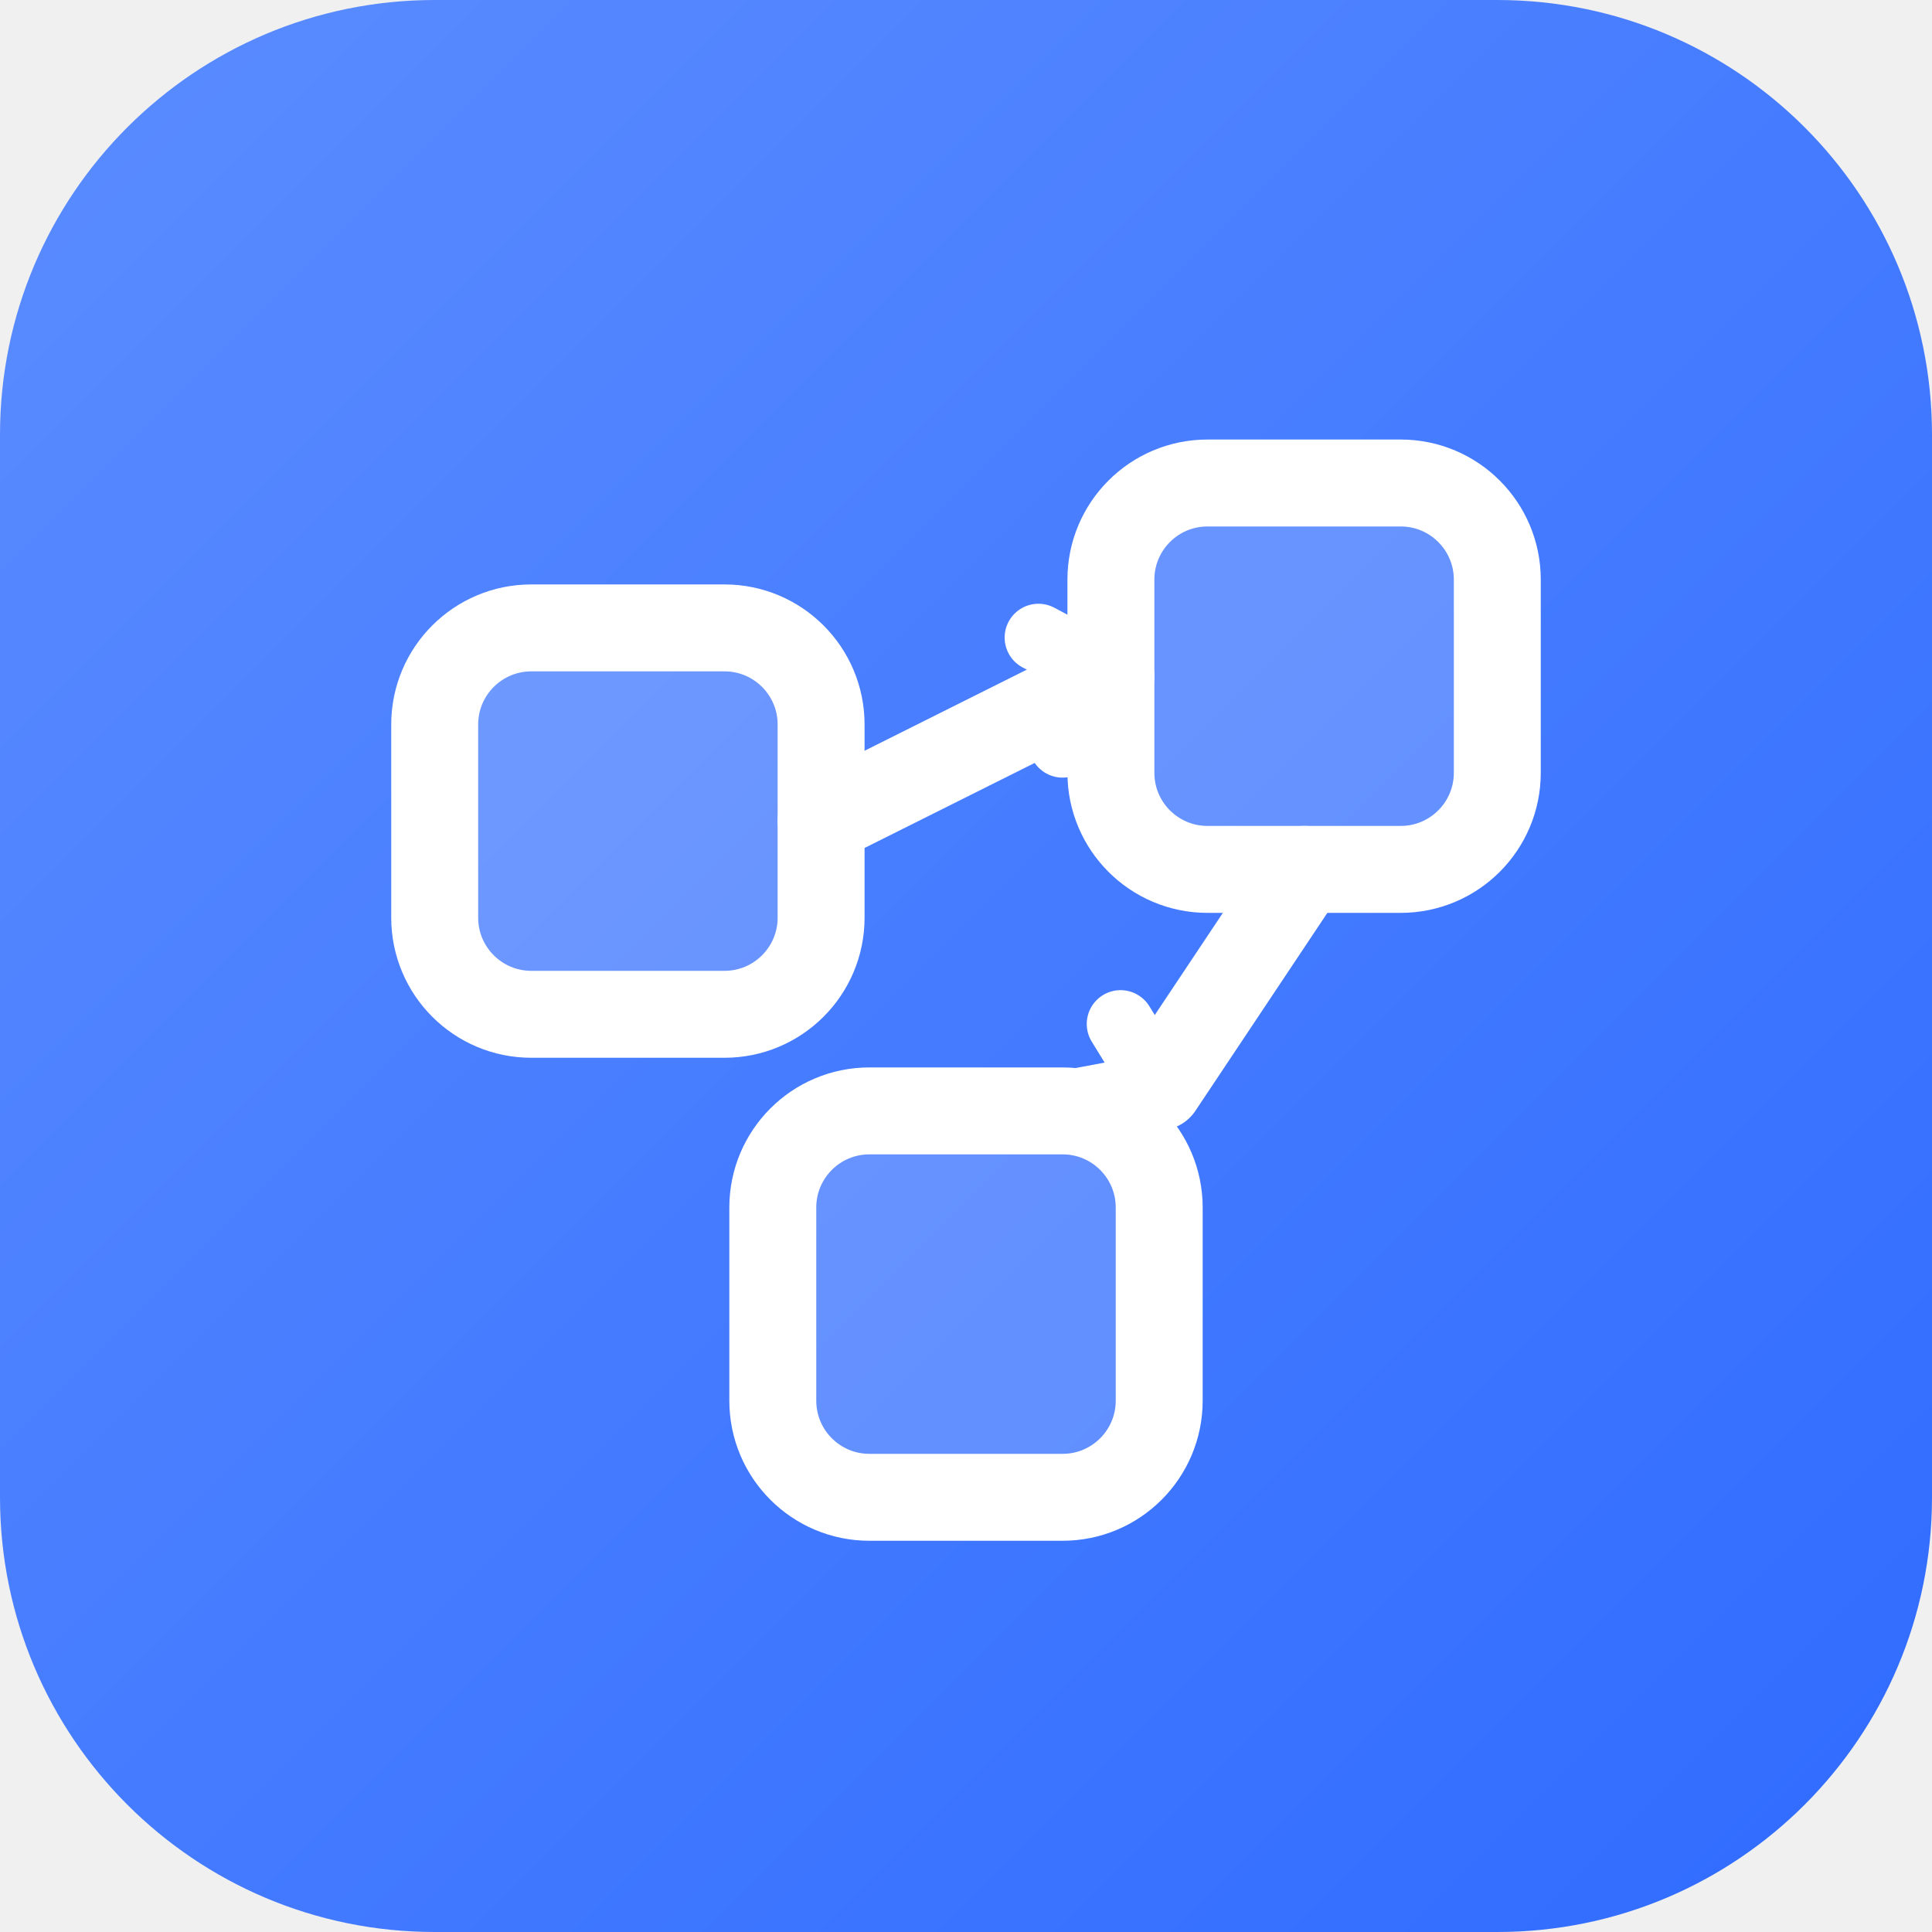
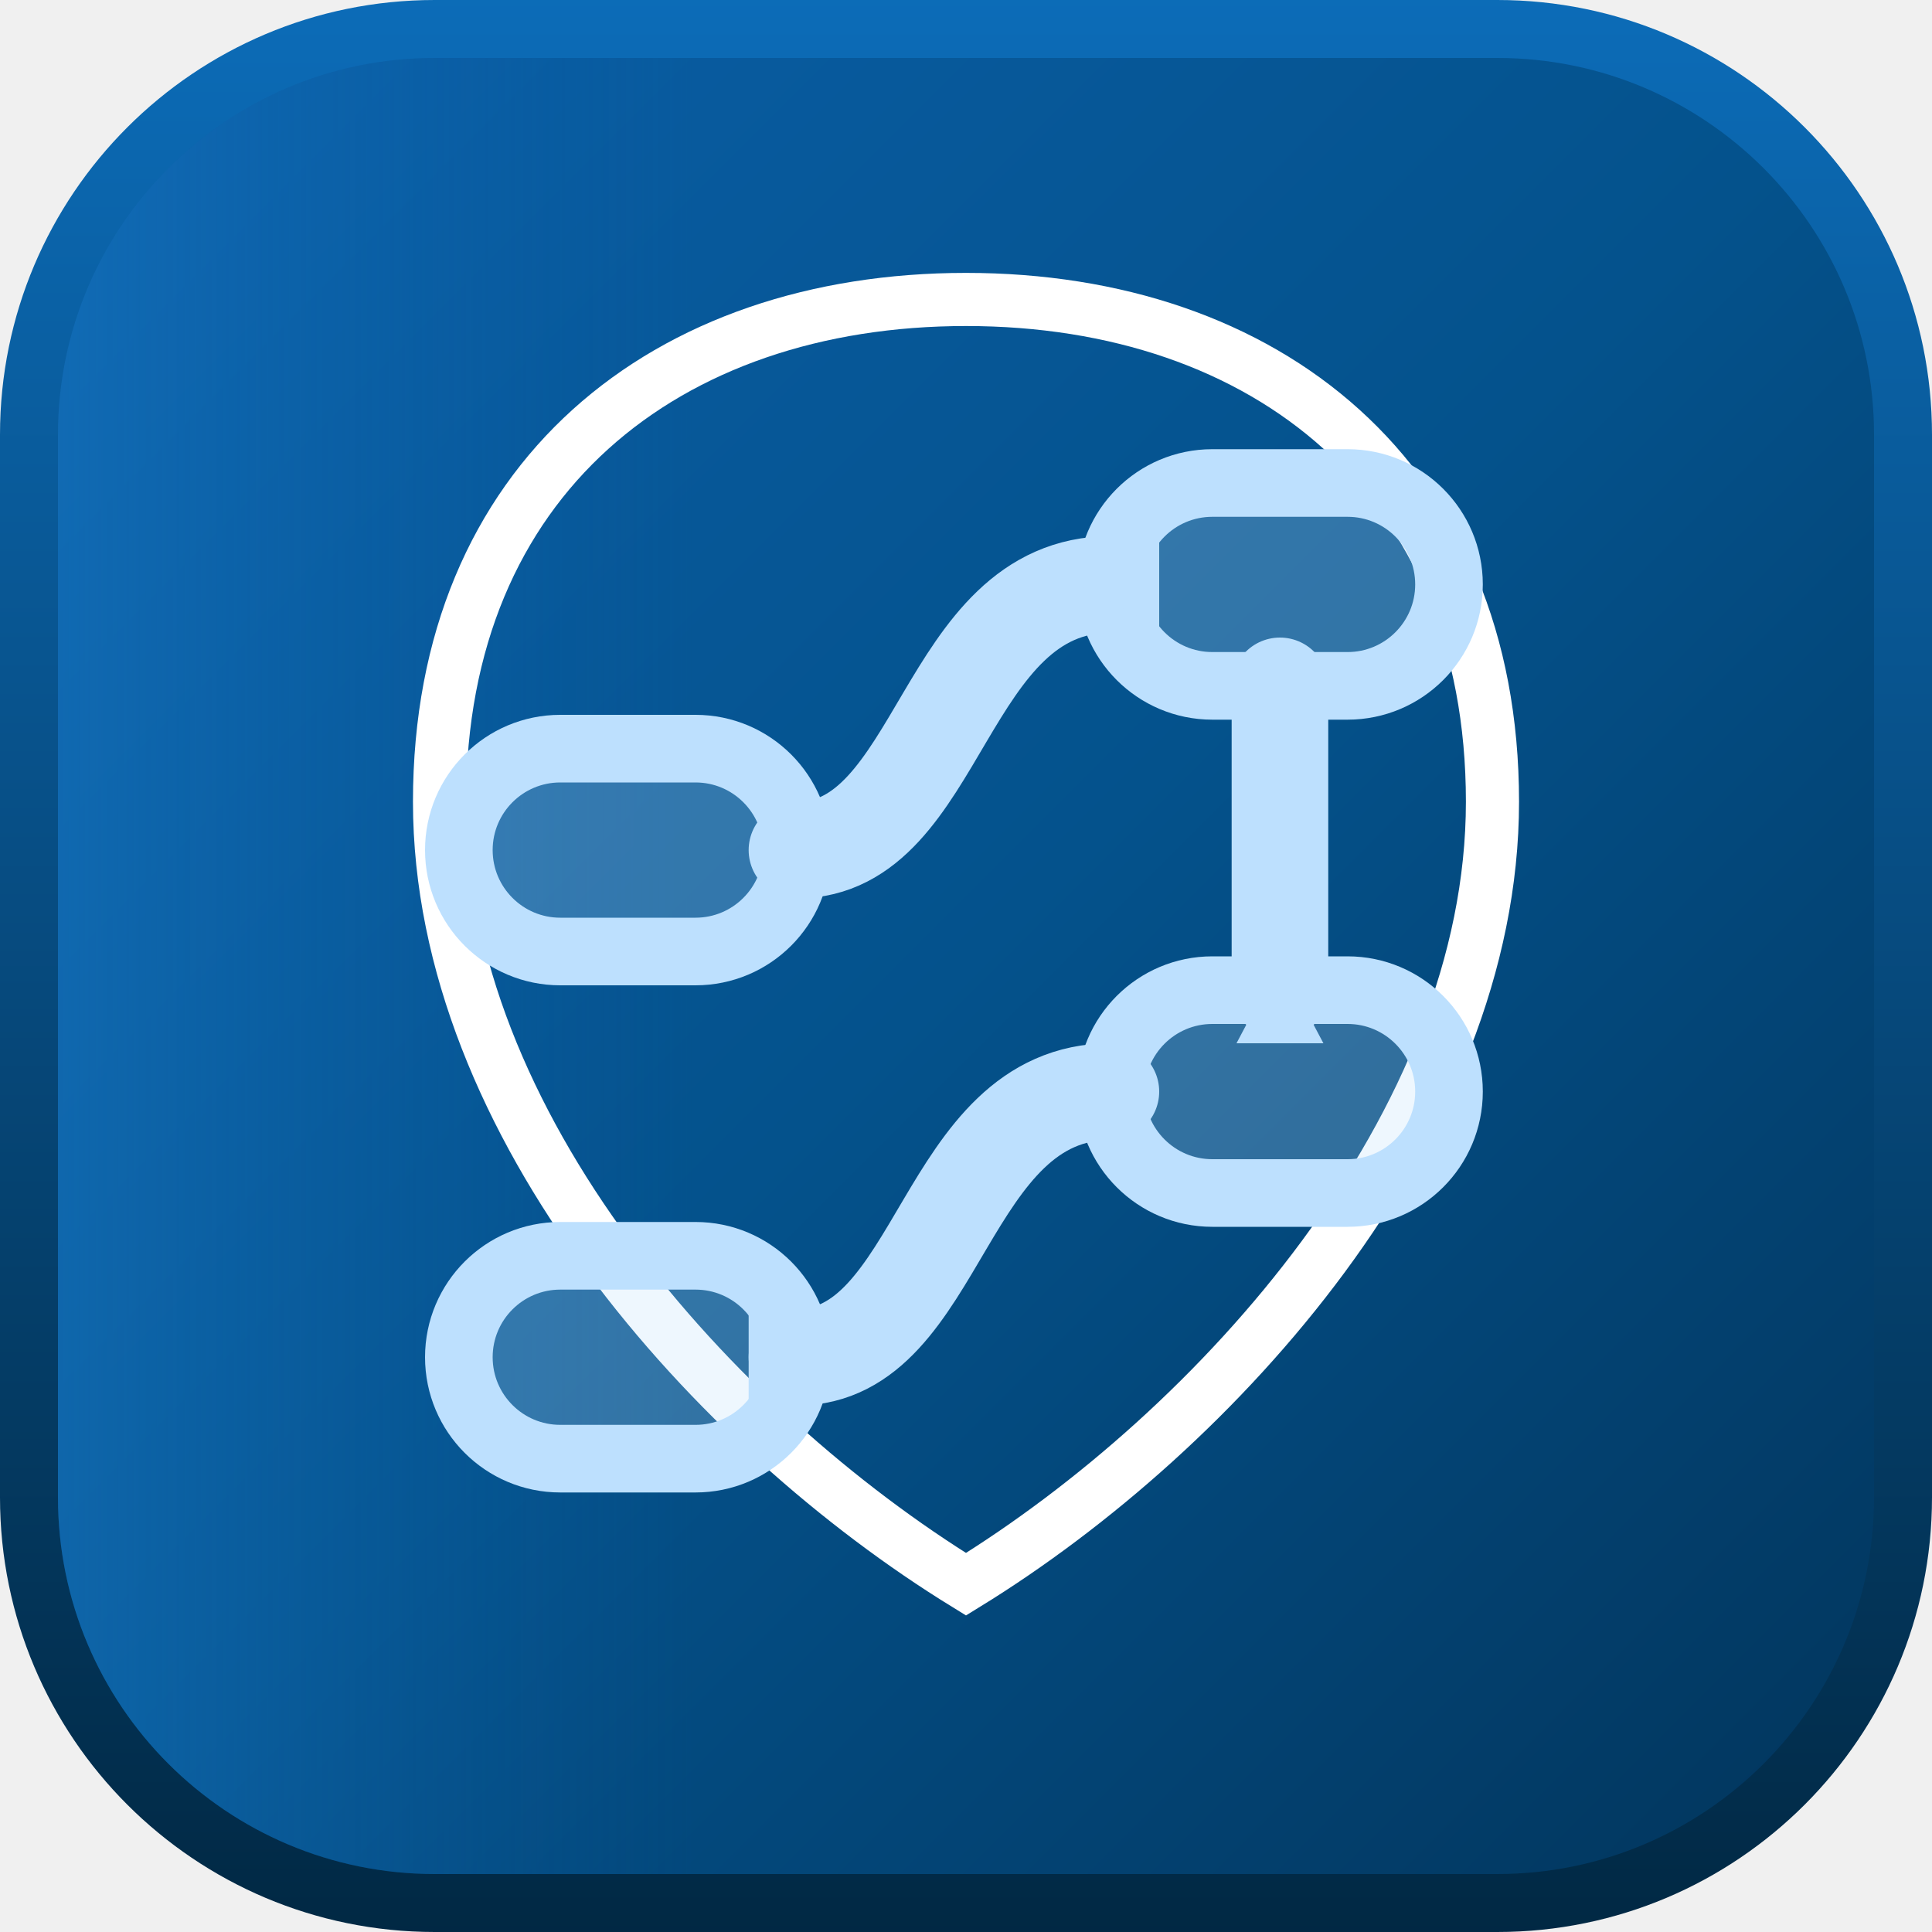
<svg xmlns="http://www.w3.org/2000/svg" viewBox="0 0 40 40" fill="none">
  <defs>
-     <linearGradient id="appIconGrad" x1="0" y1="0" x2="40" y2="40" gradientUnits="userSpaceOnUse">
-       <stop offset="0%" stop-color="#5B8CFF" />
-       <stop offset="100%" stop-color="#2F6BFF" />
+     <linearGradient id="appShieldBase" x1="0%" y1="0%" x2="100%" y2="100%">
+       <stop offset="0%" stop-color="#0A5FA8" />
+       <stop offset="50%" stop-color="#04528C" />
+       <stop offset="100%" stop-color="#02355C" />
+     </linearGradient>
+     <linearGradient id="appShieldSheen" x1="0%" y1="0%" x2="100%" y2="0%">
+       <stop offset="0%" stop-color="#1A7BC8" stop-opacity="0.45" />
+       <stop offset="35%" stop-color="#0A5FA8" stop-opacity="0" />
+     </linearGradient>
+     <linearGradient id="appShieldRim" x1="0%" y1="0%" x2="0%" y2="100%">
+       <stop offset="0%" stop-color="#0C6CB8" />
+       <stop offset="100%" stop-color="#012843" />
    </linearGradient>
  </defs>
-   <rect width="40" height="40" rx="9" fill="url(#appIconGrad)" />
-   <g stroke="#fff" stroke-width="1.8" stroke-linecap="round" stroke-linejoin="round">
-     <rect x="9" y="13" width="8" height="8" rx="2" fill="rgba(255,255,255,0.18)" />
-     <rect x="23" y="10" width="8" height="8" rx="2" fill="rgba(255,255,255,0.18)" />
-     <rect x="16" y="23" width="8" height="8" rx="2" fill="rgba(255,255,255,0.18)" />
-     <path d="M17 17 L23 14" fill="none" />
-     <polyline points="21.5 13.2 23 14 22 15.4" fill="none" stroke-width="1.4" />
-     <path d="M27 18 L24 22.5" fill="none" />
-     <polyline points="23.2 21.2 24 22.5 22.4 22.8" fill="none" stroke-width="1.4" />
+   <rect width="40" height="40" rx="9" fill="url(#appShieldRim)" />
+   <rect x="1.2" y="1.2" width="37.6" height="37.6" rx="7.8" fill="url(#appShieldBase)" />
+   <rect x="1.2" y="1.2" width="37.6" height="37.6" rx="7.8" fill="url(#appShieldSheen)" />
+   <path d="M20 6.2c6.2 0 10.9 3.7 10.9 10.4 0 6.7-5.7 13-10.9 16.2C14.8 29.6 9.1 23.3 9.1 16.6 9.1 9.9 13.8 6.2 20 6.2z" fill="none" stroke="#FFFFFF" stroke-width="1.1" />
+   <g stroke="#BDE0FE" stroke-width="2" stroke-linecap="round" stroke-linejoin="round" fill="none">
+     <rect x="9.5" y="15.5" width="7" height="4.2" rx="2.1" fill="#BDE0FE" fill-opacity="0.25" stroke-width="1.4" />
+     <rect x="23" y="10" width="7" height="4.2" rx="2.1" fill="#BDE0FE" fill-opacity="0.25" stroke-width="1.4" />
+     <rect x="23" y="20.5" width="7" height="4.2" rx="2.1" fill="#BDE0FE" fill-opacity="0.25" stroke-width="1.4" />
+     <rect x="9.5" y="26" width="7" height="4.2" rx="2.1" fill="#BDE0FE" fill-opacity="0.25" stroke-width="1.4" />
+     <path d="M16.5 17.6 C19.5 17.6 19.5 12.1 23 12.1" />
+     <path d="M26.5 14.2 V 20.5" />
+     <path d="M23 22.6 C19.5 22.6 19.5 28.1 16.5 28.1" />
+   </g>
+   <g fill="#BDE0FE">
+     <path d="M22.3 12.1 L24 11.2 L24 13 Z" />
+     <path d="M26.5 19.9 L27.4 21.6 L25.6 21.6 Z" />
+     <path d="M17.2 28.1 L15.5 27.2 L15.5 29 Z" />
  </g>
</svg>
